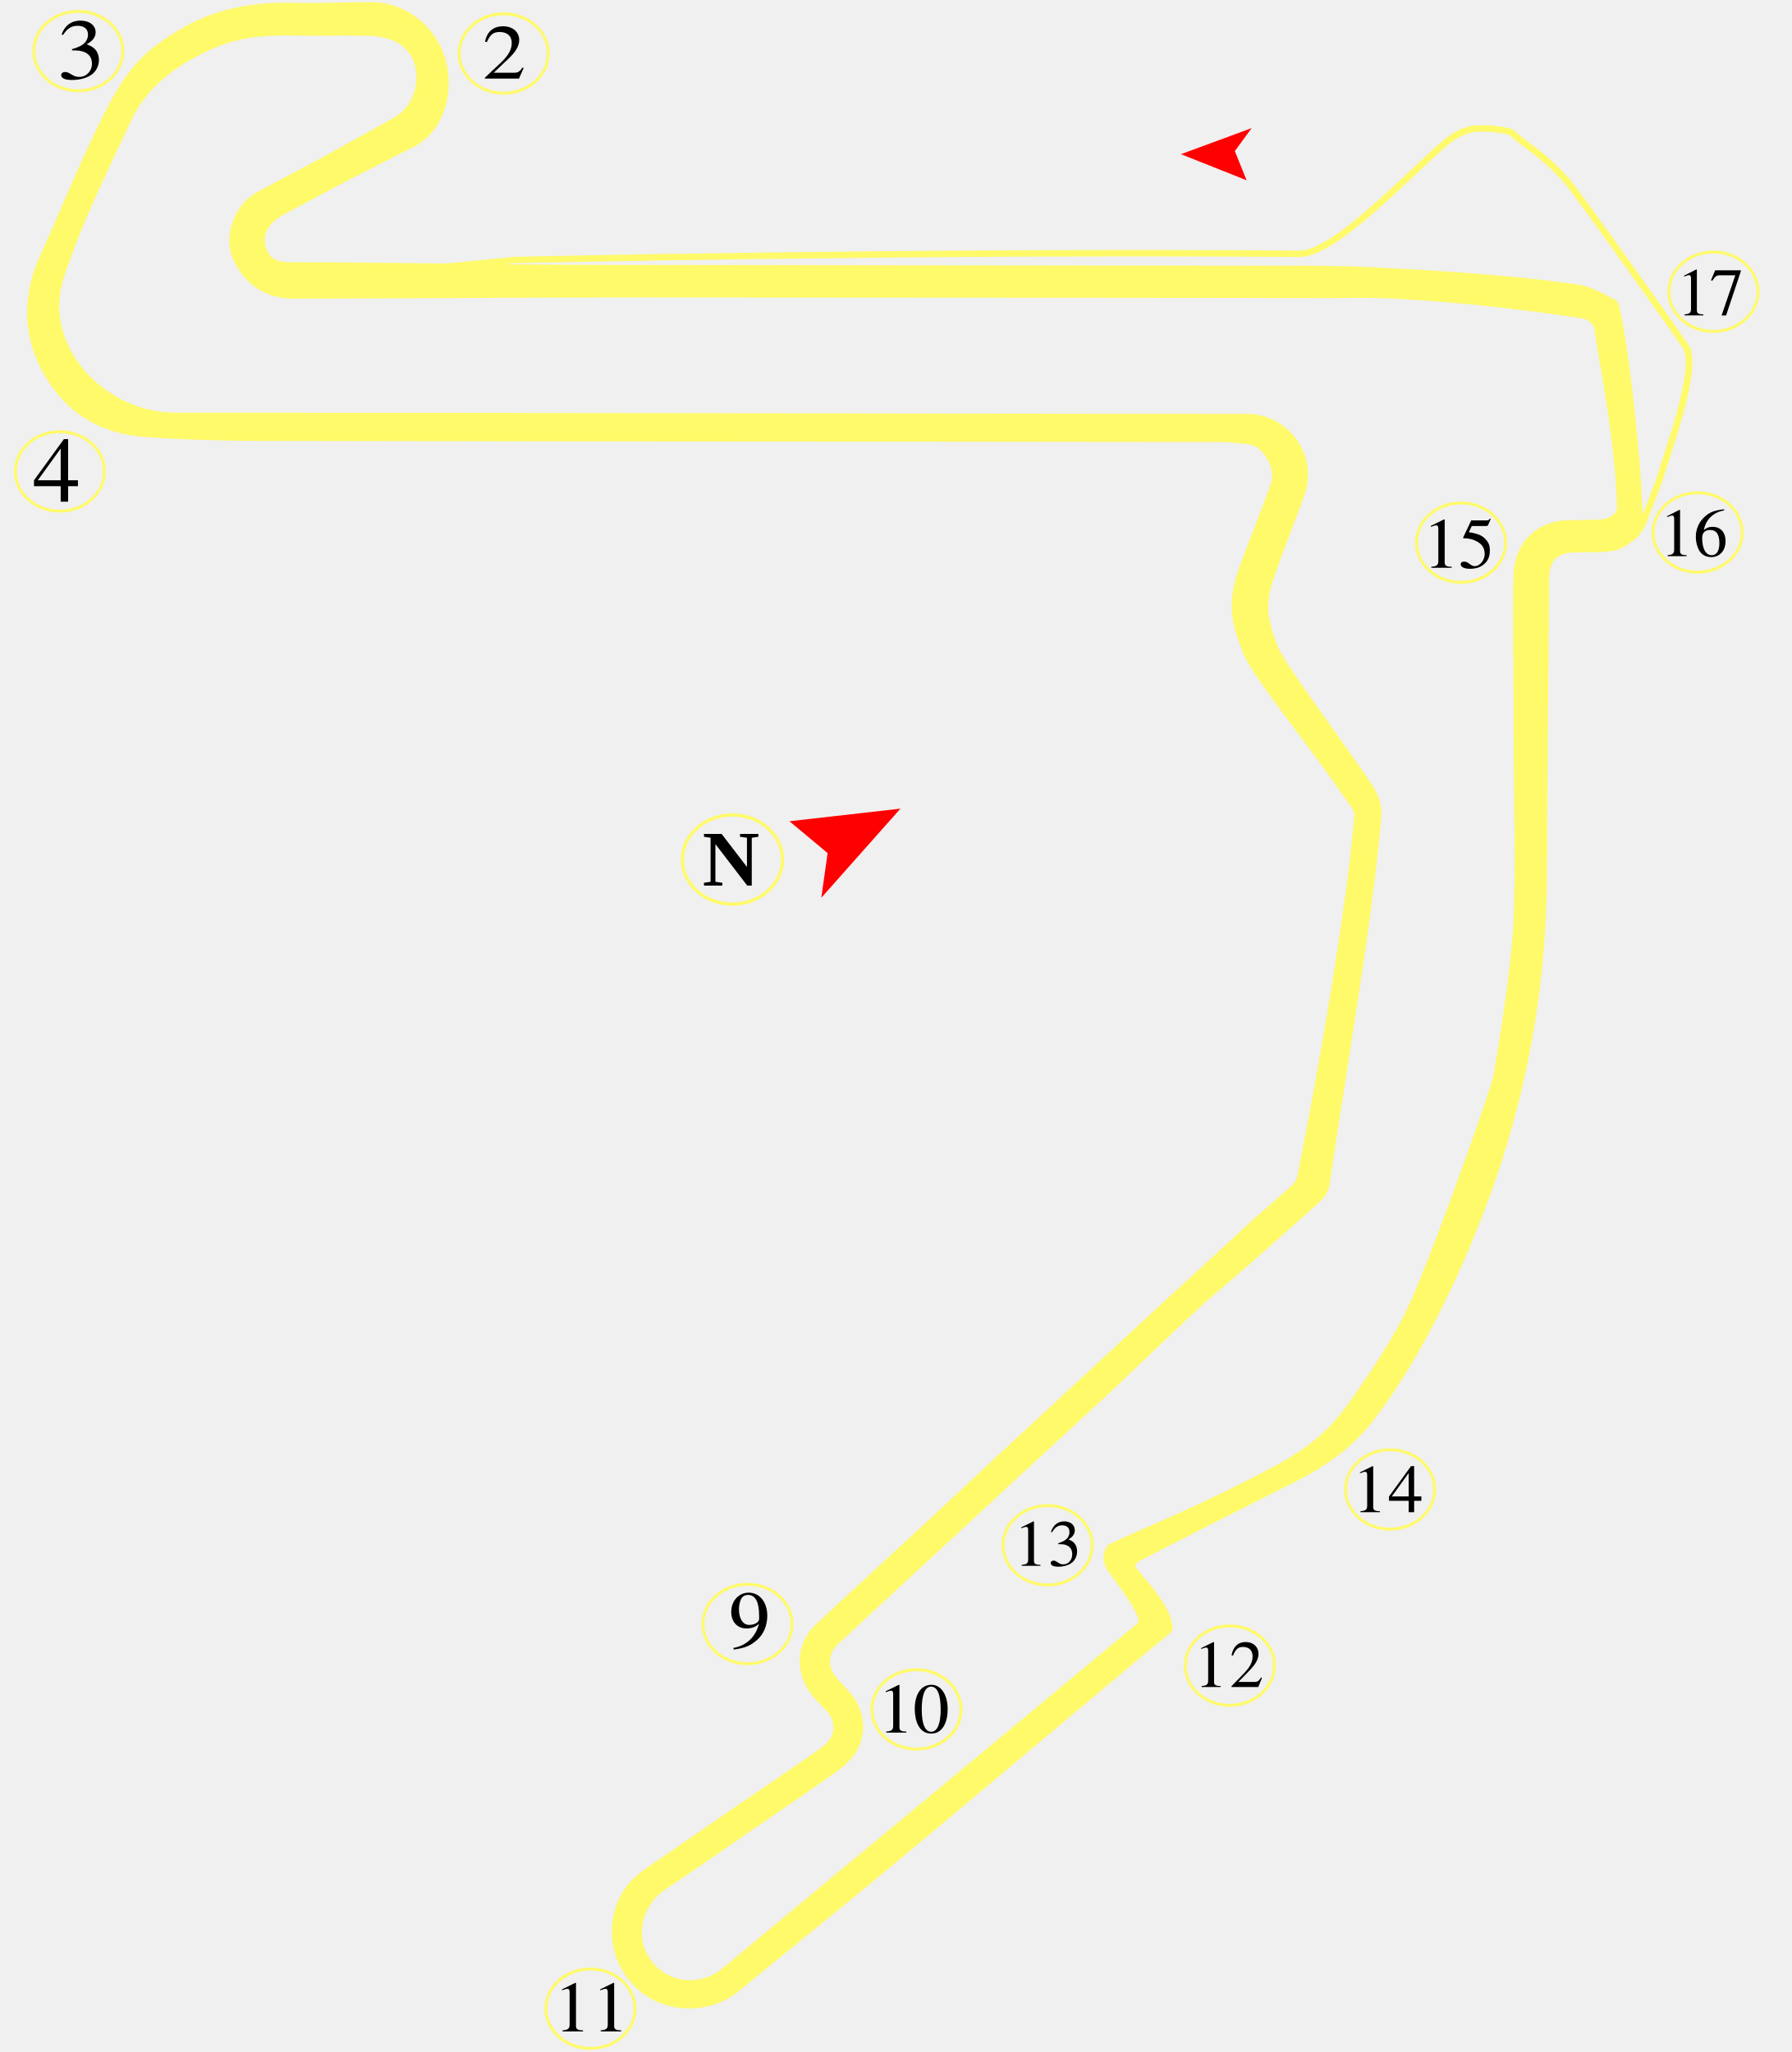
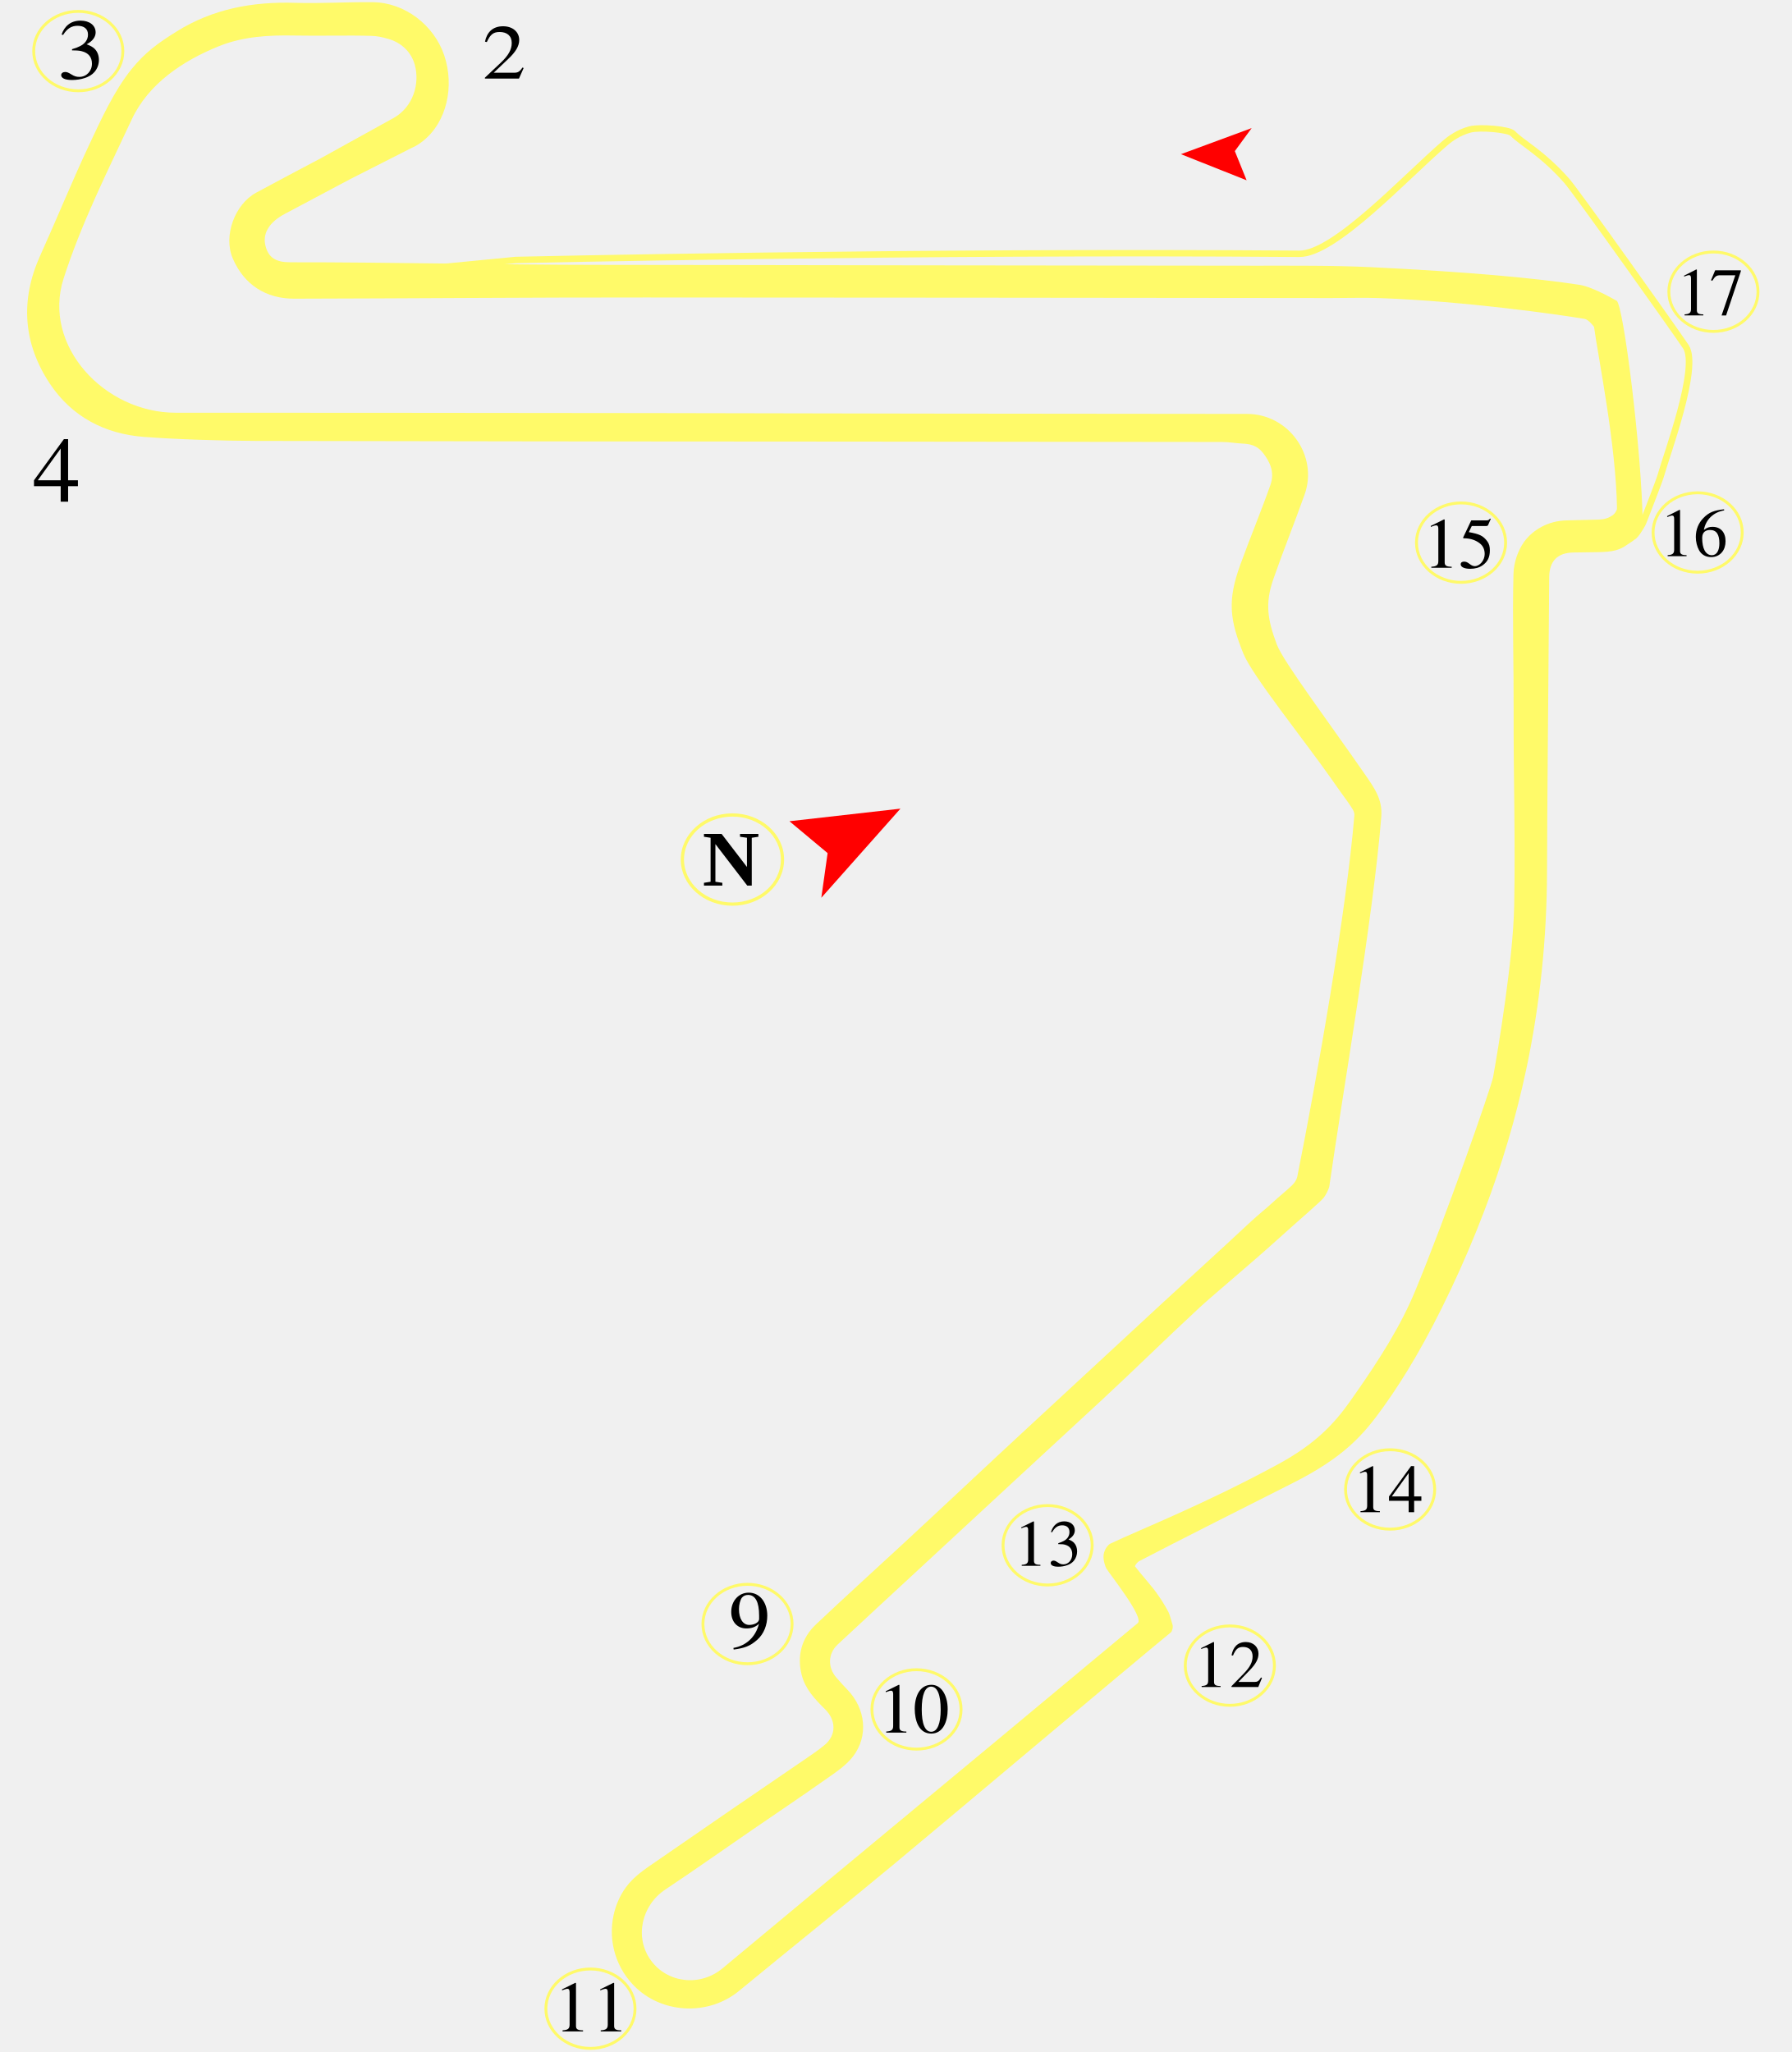
<svg xmlns="http://www.w3.org/2000/svg" width="230.373mm" height="263.863mm" viewBox="0 0 230.373 263.863" version="1.1" id="svg1" xml:space="preserve">
  <defs id="defs1" />
  <g id="layer1" transform="translate(58.30594,94.57387)">
    <ellipse style="fill:none;stroke:#fffa69;stroke-width:0.371;stroke-dasharray:none" id="ellipse19" cx="-48.241" cy="-88.006" rx="5.731" ry="5.105" />
    <g id="g35" transform="translate(-1.852083,-26.45833)">
      <g id="g36">
        <g id="g41" transform="translate(-2.645833,3.241146)">
          <g id="g59" transform="translate(-1.870887,2.80633)" />
        </g>
      </g>
    </g>
    <g id="g37" transform="translate(86.91563,-71.70208)" />
    <g id="g38" transform="translate(-20.50521,-9.525)">
      <path style="font-size:15.184px;font-family:STIX;stroke-width:0.247" d="m 55.461,129.35 c 1.383,-0.192 2.075,-0.447 2.98,-1.266 0.851,-0.777 1.277,-1.937 1.277,-3.16 0,-0.894 -0.255,-1.66 -0.681,-2.192 -0.415,-0.511 -0.99,-0.809 -1.671,-0.809 -1.266,0 -2.213,1.075 -2.213,2.511 0,1.298 0.766,2.16 1.915,2.16 0.628,0 1.139,-0.16 1.596,-0.607 -0.426,1.745 -1.617,2.862 -3.235,3.15 z m 3.224,-4.012 c 0,0.564 -0.777,0.798 -1.245,0.798 -0.798,0 -1.309,-0.798 -1.309,-2.064 0,-0.575 0.16,-1.202 0.372,-1.49 0.181,-0.234 0.458,-0.362 0.777,-0.362 0.926,0 1.405,0.915 1.405,2.703 z" id="path9" transform="matrix(1.015067,0,0,0.9851566,0.2338607,-0.3661521)" />
      <ellipse style="fill:none;stroke:#fffa69;stroke-width:0.371;stroke-dasharray:none" id="ellipse25" cx="58.309" cy="123.782" rx="5.731" ry="5.105" />
    </g>
    <g id="g39" transform="translate(41.80417,-38.36458)">
      <path style="font-size:15.184px;font-family:STIX;stroke-width:0.215" d="m 15.951,169.464 v -0.138 c -0.692,0 -0.877,-0.166 -0.877,-0.563 v -5.51 l -0.083,-0.028 -1.652,0.84 v 0.129 l 0.249,-0.092 c 0.166,-0.065 0.323,-0.111 0.415,-0.111 0.194,0 0.277,0.138 0.277,0.452 v 4.144 c 0,0.508 -0.194,0.701 -0.877,0.738 v 0.138 z m 5.233,-3.046 c 0,-1.892 -0.84,-3.193 -2.049,-3.193 -1.486,0 -2.123,1.504 -2.123,3.138 0,1.514 0.508,3.23 2.086,3.23 1.504,0 2.086,-1.587 2.086,-3.175 z m -0.886,0.046 c 0,1.827 -0.415,2.889 -1.2,2.889 -0.794,0 -1.2,-1.052 -1.2,-2.926 0,-1.874 0.415,-2.963 1.181,-2.963 0.812,0 1.218,1.08 1.218,3 z" id="path10" transform="matrix(1.015067,0,0,0.9851566,0.2338607,-0.3661521)" />
      <ellipse style="fill:none;stroke:#fffa69;stroke-width:0.371;stroke-dasharray:none" id="ellipse26" cx="17.729" cy="163.602" rx="5.731" ry="5.105" />
    </g>
    <g id="g40" transform="translate(-94.67221,84.91795)">
      <path style="font-size:15.184px;font-family:STIX;stroke-width:0.218" d="m 109.446,83.327 v -0.141 c -0.704,0 -0.892,-0.169 -0.892,-0.572 v -5.603 l -0.085,-0.028 -1.68,0.854 v 0.131 l 0.253,-0.094 c 0.169,-0.066 0.328,-0.113 0.422,-0.113 0.197,0 0.282,0.141 0.282,0.46 v 4.214 c 0,0.516 -0.197,0.713 -0.892,0.751 v 0.141 z m 4.833,0 v -0.141 c -0.704,0 -0.892,-0.169 -0.892,-0.572 v -5.603 l -0.085,-0.028 -1.68,0.854 v 0.131 l 0.253,-0.094 c 0.169,-0.066 0.328,-0.113 0.422,-0.113 0.197,0 0.282,0.141 0.282,0.46 v 4.214 c 0,0.516 -0.197,0.713 -0.892,0.751 v 0.141 z" id="path11" transform="matrix(1.015067,0,0,0.9851566,0.2338607,-0.3661521)" />
      <ellipse style="fill:none;stroke:#fffa69;stroke-width:0.371;stroke-dasharray:none" id="ellipse27" cx="112.284" cy="78.803" rx="5.731" ry="5.105" />
    </g>
    <g id="g43" transform="translate(-32.82002,149.3385)">
      <g id="g57" transform="translate(3.554685,-5.61266)">
        <g id="g5" transform="translate(-2.513542,1.322917)">
          <path style="font-size:15.184px;font-family:STIX;stroke-width:0.202" d="m 130.407,-22.694 v -0.128 c -0.661,0 -0.837,-0.154 -0.837,-0.522 v -5.108 l -0.079,-0.026 -1.578,0.779 v 0.12 l 0.238,-0.086 c 0.159,-0.06 0.309,-0.103 0.397,-0.103 0.185,0 0.264,0.128 0.264,0.419 v 3.842 c 0,0.471 -0.185,0.65 -0.837,0.684 v 0.128 z m 5.325,-1.172 -0.123,-0.051 c -0.291,0.479 -0.476,0.573 -0.846,0.573 h -2.063 l 1.455,-1.506 c 0.785,-0.804 1.128,-1.446 1.128,-2.122 0,-0.847 -0.635,-1.506 -1.631,-1.506 -1.084,0 -1.649,0.702 -1.834,1.703 l 0.185,0.043 c 0.353,-0.838 0.661,-1.112 1.296,-1.112 0.749,0 1.225,0.428 1.225,1.206 0,0.727 -0.317,1.377 -1.146,2.225 l -1.569,1.617 v 0.103 h 3.447 z" id="path12" />
          <ellipse style="fill:none;stroke:#fffa69;stroke-width:0.371;stroke-dasharray:none" id="ellipse28" cx="131.599" cy="-25.443" rx="5.731" ry="5.105" />
        </g>
      </g>
    </g>
    <g id="g44" transform="translate(-86.56367,134.7344)">
      <g id="g58" transform="translate(1.852083,-3.571875)">
        <path style="font-size:15.184px;font-family:STIX;stroke-width:0.199" d="m 160.176,-24.394 v -0.127 c -0.653,0 -0.827,-0.152 -0.827,-0.515 v -5.043 l -0.078,-0.025 -1.558,0.769 v 0.118 l 0.235,-0.084 c 0.157,-0.059 0.305,-0.101 0.392,-0.101 0.183,0 0.261,0.127 0.261,0.414 v 3.792 c 0,0.465 -0.183,0.642 -0.827,0.676 v 0.127 z m 1.497,-4.308 c 0.357,-0.625 0.757,-0.895 1.297,-0.895 0.574,0 0.94,0.287 0.94,0.862 0,0.515 -0.278,0.895 -0.705,1.132 -0.174,0.101 -0.4,0.194 -0.731,0.304 v 0.118 c 0.496,0 0.696,0.025 0.888,0.084 0.601,0.169 0.905,0.583 0.905,1.225 0,0.718 -0.487,1.292 -1.131,1.292 -0.244,0 -0.426,-0.042 -0.748,-0.262 -0.244,-0.169 -0.383,-0.22 -0.531,-0.22 -0.2,0 -0.357,0.127 -0.357,0.304 0,0.304 0.339,0.481 0.975,0.481 0.775,0 1.601,-0.245 2.019,-0.786 0.252,-0.321 0.4,-0.735 0.4,-1.183 0,-0.439 -0.139,-0.828 -0.383,-1.09 -0.183,-0.186 -0.339,-0.287 -0.722,-0.448 0.583,-0.338 0.809,-0.76 0.809,-1.166 0,-0.693 -0.548,-1.157 -1.358,-1.157 -0.905,0 -1.453,0.566 -1.706,1.368 z" id="path13" />
        <ellipse style="fill:none;stroke:#fffa69;stroke-width:0.371;stroke-dasharray:none" id="ellipse29" cx="161.1" cy="-27.03" rx="5.731" ry="5.105" />
      </g>
    </g>
    <g id="g45" transform="translate(-52.99149,155.2019)">
      <g id="g56" transform="translate(9.541522,-8.980256)">
        <g id="g6" transform="translate(-1.852083,-0.396875)">
          <path style="font-size:15.184px;font-family:STIX;stroke-width:0.207" d="m 161.742,-46.27 v -0.133 c -0.667,0 -0.845,-0.16 -0.845,-0.543 v -5.31 l -0.08,-0.027 -1.592,0.809 v 0.125 l 0.24,-0.089 c 0.16,-0.062 0.311,-0.107 0.4,-0.107 0.187,0 0.267,0.133 0.267,0.436 v 3.993 c 0,0.489 -0.187,0.676 -0.845,0.712 v 0.133 z m 5.256,-1.485 v -0.569 h -0.916 v -3.958 h -0.391 l -2.793,3.958 v 0.569 h 2.49 v 1.485 h 0.694 v -1.485 z m -1.61,-0.569 h -2.135 l 2.135,-3.051 z" id="path14" transform="matrix(1.015067,0,0,0.9851566,0.2338607,-0.3661521)" />
          <ellipse style="fill:none;stroke:#fffa69;stroke-width:0.371;stroke-dasharray:none" id="ellipse30" cx="165.73" cy="-48.873" rx="5.731" ry="5.105" />
        </g>
      </g>
    </g>
    <g id="g46" transform="translate(-18.64923,51.28377)">
      <path style="font-size:15.184px;font-family:STIX;stroke-width:0.217" d="m 146.993,-72.845 v -0.138 c -0.712,0 -0.901,-0.166 -0.901,-0.562 v -5.498 l -0.085,-0.028 -1.699,0.838 v 0.129 l 0.256,-0.092 c 0.171,-0.064 0.332,-0.111 0.427,-0.111 0.199,0 0.285,0.138 0.285,0.451 v 4.135 c 0,0.507 -0.199,0.7 -0.901,0.737 v 0.138 z m 5.02,-6.272 -0.085,-0.064 c -0.152,0.193 -0.237,0.239 -0.456,0.239 h -1.964 l -1.034,2.183 c 0,0 -0.009,0.028 -0.009,0.046 0,0.055 0.028,0.074 0.114,0.074 0.911,0 1.575,0.295 2.021,0.645 0.427,0.332 0.636,0.792 0.636,1.381 0,0.792 -0.617,1.556 -1.281,1.556 -0.19,0 -0.408,-0.083 -0.674,-0.295 -0.304,-0.239 -0.484,-0.286 -0.702,-0.286 -0.266,0 -0.427,0.12 -0.427,0.35 0,0.35 0.493,0.571 1.205,0.571 0.645,0 1.167,-0.138 1.613,-0.451 0.645,-0.46 0.93,-1.031 0.93,-1.916 0,-0.488 -0.085,-0.838 -0.332,-1.17 -0.541,-0.728 -1.015,-0.93 -2.372,-1.179 l 0.38,-0.783 h 1.841 c 0.152,0 0.228,-0.055 0.256,-0.12 z" id="path15" />
      <ellipse style="fill:none;stroke:#fffa69;stroke-width:0.371;stroke-dasharray:none" id="ellipse31" cx="148.196" cy="-76.081" rx="5.731" ry="5.105" />
    </g>
    <g id="g4" transform="translate(11.97368,13.47039)">
      <g id="g47" transform="translate(28.04583,31.48542)">
        <g id="g48" transform="translate(-0.958141,-0.02269766)">
          <g id="g61" transform="translate(-0.396875,-1.984375)">
            <path style="font-size:15.169px;font-family:STIX;stroke-width:0.205" d="m 119.879,-66.007 v -0.132 c -0.661,0 -0.837,-0.159 -0.837,-0.537 v -5.259 l -0.079,-0.026 -1.577,0.802 v 0.123 l 0.238,-0.088 c 0.159,-0.062 0.308,-0.106 0.396,-0.106 0.185,0 0.264,0.132 0.264,0.432 v 3.955 c 0,0.484 -0.185,0.669 -0.837,0.705 v 0.132 z m 4.818,-6.025 c -1.216,0.132 -1.912,0.344 -2.669,1.136 -0.625,0.643 -0.96,1.48 -0.96,2.431 0,0.617 0.167,1.242 0.414,1.691 0.308,0.564 0.863,0.89 1.559,0.89 0.581,0 1.075,-0.238 1.401,-0.643 0.291,-0.352 0.449,-0.846 0.449,-1.409 0,-1.136 -0.634,-1.841 -1.665,-1.841 -0.388,0 -0.687,0.062 -1.119,0.396 0.238,-1.33 1.224,-2.282 2.607,-2.511 z m -0.599,4.369 c 0,0.899 -0.326,1.533 -0.96,1.533 -0.828,0 -1.251,-0.881 -1.251,-2.22 0,-0.81 0.52,-1.022 1.022,-1.022 0.819,0 1.189,0.581 1.189,1.709 z" id="text54" />
            <ellipse style="fill:none;stroke:#fffa69;stroke-width:0.371;stroke-dasharray:none" id="ellipse32" cx="121.304" cy="-69.051" rx="5.731" ry="5.105" />
          </g>
        </g>
        <g id="g55" transform="translate(0.6731135,-32.96957)">
          <g id="g7">
            <g id="g10" transform="matrix(1.04685,0,0,1.04685,-5.628209,3.426396)">
              <path style="font-size:15.184px;font-family:STIX;stroke-width:0.195" d="m 159.675,-39.196 v -0.132 h -3.147 l -0.512,1.217 0.154,0.074 c 0.358,-0.563 0.503,-0.679 0.998,-0.679 h 1.834 l -1.689,4.934 h 0.554 z" id="path56" transform="translate(-35.06052,-32.53535)" />
              <path style="font-size:15.169px;font-family:STIX;stroke-width:0.194" d="m 120.011,-66.325 v -0.125 c -0.626,0 -0.793,-0.15 -0.793,-0.509 v -4.981 l -0.075,-0.025 -1.493,0.759 v 0.117 l 0.225,-0.083 c 0.15,-0.058 0.292,-0.1 0.375,-0.1 0.175,0 0.25,0.125 0.25,0.409 v 3.746 c 0,0.459 -0.175,0.634 -0.793,0.667 v 0.125 z" id="path55" />
            </g>
            <ellipse style="fill:none;stroke:#fffa69;stroke-width:0.371;stroke-dasharray:none" id="ellipse55" cx="121.304" cy="-69.051" rx="5.731" ry="5.105" />
          </g>
        </g>
      </g>
    </g>
    <g id="g34" transform="matrix(1.914917,0,0,1.914917,-92.89046,-26.63857)">
      <path style="font-size:4.237px;fill:#ff0000;stroke:none;stroke-width:1.027;stroke-dasharray:none" d="m 77.123,19.48 -5.233,6.073 0.416,-3.043 -2.525,-2.172 z" id="path22" transform="matrix(1.015067,0,0,0.9851566,0.2338607,-0.3661521)" />
      <g id="g33" transform="matrix(0.5863315,0,0,0.5863315,1.79094,31.65331)">
        <path style="font-weight:bold;font-size:9.033px;font-family:'Nimbus Roman No9 L';-inkscape-font-specification:'Nimbus Roman No9 L Bold';stroke-width:2.266" d="m 113.285,-18.544 -0.794,-0.115 v -0.322 h 2.104 v 0.322 l -0.759,0.115 v 5.478 h -0.516 l -3.648,-4.755 v 4.314 l 0.794,0.119 v 0.322 h -2.104 v -0.322 l 0.759,-0.119 v -5.037 l -0.759,-0.115 v -0.322 h 2.025 l 2.898,3.78 z" id="text33" />
        <ellipse style="fill:none;stroke:#fffa69;stroke-width:0.371;stroke-dasharray:none" id="ellipse33" cx="111.623" cy="-16.05" rx="5.731" ry="5.105" />
      </g>
    </g>
    <g id="layer1-5" transform="translate(-193.3339,-234.0117)" />
    <g id="text20" style="font-size:4.237px;stroke-width:0.353" transform="matrix(1.015067,0,0,0.9851566,0.2338608,-0.3661525)">
      <path style="font-size:15.184px;font-family:STIX;stroke-width:0.273" d="m -49.675,-91.07 c 0.502,-0.831 1.066,-1.19 1.826,-1.19 0.809,0 1.323,0.382 1.323,1.145 0,0.685 -0.392,1.19 -0.993,1.505 -0.245,0.135 -0.564,0.258 -1.029,0.404 v 0.157 c 0.699,0 0.98,0.034 1.25,0.112 0.846,0.225 1.274,0.775 1.274,1.628 0,0.954 -0.686,1.718 -1.593,1.718 -0.343,0 -0.6,-0.056 -1.054,-0.348 -0.343,-0.225 -0.539,-0.292 -0.748,-0.292 -0.282,0 -0.502,0.168 -0.502,0.404 0,0.404 0.478,0.64 1.373,0.64 1.091,0 2.255,-0.326 2.843,-1.044 0.355,-0.427 0.564,-0.977 0.564,-1.572 0,-0.584 -0.196,-1.1 -0.539,-1.448 -0.257,-0.247 -0.478,-0.382 -1.017,-0.595 0.821,-0.449 1.14,-1.011 1.14,-1.55 0,-0.921 -0.772,-1.538 -1.912,-1.538 -1.274,0 -2.047,0.752 -2.402,1.819 z" id="path16" />
      <g id="g11" transform="translate(-0.65164,1.342849)">
-         <ellipse style="fill:none;stroke:#fffa69;stroke-width:0.371;stroke-dasharray:none" id="ellipse18" cx="7.121" cy="-89.019" rx="5.731" ry="5.105" transform="matrix(0.9851566,0,0,1.015067,-0.2303888,0.3716689)" />
        <path style="font-size:15.184px;font-family:STIX;stroke-width:0.246" d="m 9.31,-88.093 -0.154,-0.061 c -0.364,0.566 -0.596,0.677 -1.059,0.677 H 5.516 l 1.82,-1.779 c 0.982,-0.95 1.412,-1.708 1.412,-2.507 0,-1.001 -0.794,-1.779 -2.041,-1.779 -1.357,0 -2.063,0.829 -2.294,2.011 l 0.232,0.051 c 0.441,-0.991 0.827,-1.314 1.622,-1.314 0.938,0 1.533,0.505 1.533,1.425 0,0.859 -0.397,1.627 -1.434,2.628 l -1.964,1.91 v 0.121 h 4.313 z" id="path3" />
      </g>
      <g id="g12" transform="translate(1.30328,4.297117)">
-         <ellipse style="fill:none;stroke:#fffa69;stroke-width:0.371;stroke-dasharray:none" id="ellipse20" cx="-51.927" cy="-38.188" rx="5.731" ry="5.105" transform="matrix(0.9851566,0,0,1.015067,-0.2303888,0.3716689)" />
        <path style="font-size:15.184px;font-family:STIX;stroke-width:0.281" d="m -49.103,-36.462 v -0.773 h -1.244 v -5.373 h -0.531 l -3.791,5.373 v 0.773 h 3.381 v 2.016 h 0.942 v -2.016 z m -2.185,-0.773 h -2.898 l 2.898,-4.142 z" id="path4" />
      </g>
      <path style="fill:#ff0000;stroke:none;stroke-width:1.245;stroke-dasharray:none" d="m 91.915,-75.502 8.958,-3.407 -2.133,3.006 1.493,3.808 z" id="path21" />
      <path style="font-size:4.237px;fill:none;stroke:#fffa69;stroke-width:0.837;stroke-dasharray:none" d="m 149.77,-26.281 c 0,0 0.511,-0.649 0.787,-1.426 0.372,-1.047 1.983,-5.188 2.184,-6.003 0.64,-2.429 4.848,-13.984 3.125,-16.664 -1.22,-1.897 -13.863,-20.237 -15.108,-21.682 -3.172,-3.68 -5.716,-4.948 -6.813,-6.156 -0.473,-0.521 -4.134,-0.867 -5.43,-0.514 -1.45,0.394 -2.546,1.242 -3.097,1.729 -5.046,4.464 -14.032,14.534 -18.501,14.498 -48.575,-0.391 -99.25,0.804 -99.25,0.804 l -30.817,3.084 132.038,0.19 9.054,0.291 27.563,3.109 z" id="path20" />
    </g>
    <path id="path1" d="m -7.644,-79.433 c 2.471,-1.427 3.334,-4.38 2.671,-6.801 -0.468,-1.71 -1.793,-2.882 -3.409,-3.34 -0.836,-0.237 -1.375,-0.362 -2.157,-0.387 -2.941,-0.094 -6.631,0.023 -9.945,-0.044 -3.31,-0.066 -6.585,0.124 -9.683,1.374 -4.68,1.889 -9.068,4.85 -11.197,9.41 -3.029,6.489 -6.492,13.367 -8.771,20.479 -2.755,8.599 5.226,17.239 14.425,17.242 8.596,0.003 17.192,7.59e-4 25.788,0.007 11.883,0.009 23.765,0.019 35.648,0.037 11.56,0.017 23.121,0.049 34.681,0.065 13.878,0.019 27.755,0.027 41.632,0.042 5.345,0.006 9.181,5.362 7.39,10.38 -1.293,3.623 -2.734,7.194 -4.003,10.825 -1.125,3.219 -0.74,5.297 0.449,8.479 0.797,2.133 6.832,10.185 11.194,16.487 1.298,1.876 2.405,3.34 2.223,5.63 -1.037,12.999 -5.019,35.832 -6.694,47.602 -0.12,0.38 -0.399,0.995 -0.728,1.408 -0.418,0.525 -2.885,2.609 -5.971,5.397 -3.659,3.305 -8.135,7.003 -10.001,8.73 -4.382,4.053 -8.236,7.877 -12.615,11.933 -3.629,3.361 -7.267,6.713 -10.897,10.072 -4.402,4.073 -8.802,8.149 -13.202,12.224 -3.262,3.021 -6.533,6.033 -9.782,9.068 -1.264,1.181 -1.313,2.944 -0.168,4.265 0.46,0.531 0.934,1.053 1.422,1.559 2.337,2.422 2.739,5.961 0.695,8.6 -0.921,1.19 -2.289,2.068 -3.547,2.956 -3.182,2.247 -6.418,4.415 -9.629,6.621 -3.645,2.504 -7.255,5.059 -10.936,7.509 -3.087,2.055 -3.983,6.175 -1.863,9.102 2.125,2.934 6.327,3.426 9.197,1.048 4.661,-3.862 9.303,-7.746 13.959,-11.614 7.131,-5.925 14.266,-11.846 21.401,-17.766 1.315,-1.092 17.439,-14.514 18.046,-15.027 0.852,-0.719 -3.489,-6.139 -4.024,-7.006 -0.12,-0.194 -0.448,-1.078 -0.369,-1.745 0.093,-0.782 0.623,-1.353 0.875,-1.472 4.049,-1.915 11.948,-4.997 21.511,-10.177 4.833,-2.618 7.235,-5.198 9.308,-8.121 4.088,-5.766 6.599,-9.929 8.371,-14.192 3.954,-9.513 9.786,-26.21 10.023,-27.527 0.586,-3.258 2.564,-14.937 2.704,-21.962 0.167,-8.418 -0.095,-16.621 -0.069,-25.042 0.018,-5.78 -0.169,-11.951 -0.021,-17.678 0.036,-1.399 0.555,-3.005 1.382,-4.134 1.134,-1.549 3.103,-2.694 5.443,-2.741 1.29,-0.026 2.756,-0.066 4.046,-0.1 1.072,-0.029 1.495,-0.31 1.905,-0.581 0.208,-0.138 0.537,-0.579 0.533,-0.87 -0.107,-8.145 -2.446,-19.56 -2.948,-23.327 0,0 -0.655,-0.936 -1.233,-1.034 -3.329,-0.566 -15.377,-2.268 -26.193,-2.669 -2.14,-0.079 -4.284,-0.007 -6.426,-0.009 -15.316,-0.017 -30.632,-0.035 -45.948,-0.048 -14.053,-0.011 -28.105,-0.013 -42.158,-0.025 -14.377,-0.013 -30.813,0.127 -45.19,0.153 -3.59,0.006 -6.436,-1.777 -7.888,-5.192 -1.228,-2.886 0.262,-6.937 3.009,-8.433 2.763,-1.504 5.552,-2.96 8.33,-4.437 m 3.718,2.715 c -2.854,1.518 -5.525,2.945 -8.382,4.459 -1.729,0.916 -2.887,2.302 -2.473,4.04 0.375,1.571 1.335,2.171 3.189,2.169 12.528,-0.016 27.115,0.328 39.643,0.332 13.585,0.004 27.17,0.042 40.755,0.06 14.553,0.019 29.106,0.036 43.659,0.047 4.987,0.004 10.015,-0.047 15,0.194 12.612,0.61 21.192,1.42 26.712,2.265 1.857,0.284 4.992,2.198 4.77,2.043 0.873,0.404 3.245,19.361 3.364,28.67 0.02,1.588 -1.21,2.15 -1.924,2.655 -0.977,0.69 -1.739,0.985 -3.89,1.007 -1.027,0.011 -2.054,0.03 -3.082,0.044 -2.053,0.03 -3.107,1.084 -3.129,3.165 -0.036,3.491 -0.059,6.983 -0.085,10.475 -0.069,9.154 -0.167,18.307 -0.196,27.461 -0.027,8.544 -0.897,16.992 -2.669,25.348 -1.322,6.23 -3.152,12.351 -5.413,18.258 -1.291,3.373 -2.671,6.634 -4.233,9.936 -3.261,6.895 -6.004,11.412 -8.646,15.123 -2.608,3.664 -5.091,6.546 -11.745,9.9 -4.586,2.312 -15.18,7.653 -19.722,10.029 -0.227,0.119 -0.474,0.462 -0.564,0.66 0,0 0.984,1.237 2.061,2.503 0.897,1.055 1.793,2.463 2.29,3.452 0.1,0.199 0.346,1.064 0.491,1.565 0.102,0.352 -0.072,0.867 -0.194,0.967 -4.955,4.05 -28.443,23.859 -35.598,29.802 -6.48,5.382 -13.442,10.966 -19.946,16.319 -3.836,3.158 -9.603,2.967 -13.179,-0.348 -2.642,-2.45 -3.681,-6.056 -2.948,-9.4 0.277,-1.263 0.793,-2.491 1.598,-3.592 1.014,-1.385 2.427,-2.316 3.806,-3.263 3.284,-2.253 6.416,-4.429 9.699,-6.684 3.21,-2.206 6.604,-4.505 9.814,-6.711 0.771,-0.53 1.474,-1.012 2.195,-1.606 1.543,-1.271 1.522,-3.184 0.081,-4.61 -1.306,-1.292 -2.543,-2.586 -3.009,-4.415 -0.627,-2.459 -0.008,-4.752 1.817,-6.48 3.675,-3.481 7.468,-6.912 11.184,-10.349 5.498,-5.086 10.661,-9.97 16.161,-15.054 5.887,-5.441 11.155,-10.334 17.042,-15.774 3.424,-3.164 8.174,-7.478 11.479,-10.575 0.935,-0.876 2.112,-1.805 2.901,-2.544 0.704,-0.66 1.745,-1.489 2.471,-2.192 0.133,-0.129 0.242,-0.259 0.332,-0.386 0.202,-0.287 0.301,-0.554 0.338,-0.739 2.515,-12.577 6.326,-34.187 7.335,-46.44 0.03,-0.369 -0.149,-0.682 -0.363,-1.011 -0.169,-0.259 -0.348,-0.534 -0.55,-0.809 -0.667,-0.908 -1.369,-1.907 -2.058,-2.891 -3.379,-4.825 -10.127,-13.223 -11.277,-16.04 -1.805,-4.421 -2.079,-6.905 -0.419,-11.473 1.273,-3.506 2.634,-6.75 3.877,-10.266 0.6,-1.697 -0.142,-3.063 -0.935,-4.088 -0.549,-0.711 -1.276,-1.162 -2.521,-1.218 -1.113,-0.05 -1.733,-0.215 -2.848,-0.216 -15.785,-0.017 -31.57,-0.037 -47.355,-0.05 -13.086,-0.012 -26.172,-0.012 -39.257,-0.026 -12.527,-0.013 -25.055,-0.031 -37.582,-0.06 -4.107,-0.009 -10.289,-0.204 -14.373,-0.519 -4.996,-0.385 -9.226,-2.587 -12.043,-6.81 -3.477,-5.212 -3.843,-10.801 -1.26,-16.51 2.117,-4.679 4.128,-9.634 6.313,-14.279 1.469,-3.122 3.184,-6.91 5.413,-9.668 1.766,-2.185 3.415,-3.367 5.801,-4.858 4.678,-2.923 9.8,-3.857 15.241,-3.689 3.337,0.104 6.683,-0.121 10.023,-0.081 4.066,0.049 7.844,2.934 9.158,6.846 1.315,3.916 0.373,8.573 -2.792,11.049 -0.366,0.286 -0.804,0.59 -1.384,0.832" style="fill:#fffa69;fill-opacity:1;fill-rule:nonzero;stroke:none;stroke-width:0.353" />
    <g id="g20">
      <g id="g13">
        <path id="path33" d="m 93.909,-50.199 c 0.866,0 1.731,0 2.597,0" style="fill:#ffffff;fill-opacity:1;fill-rule:nonzero;stroke:none;stroke-width:0.353" />
      </g>
    </g>
  </g>
</svg>
